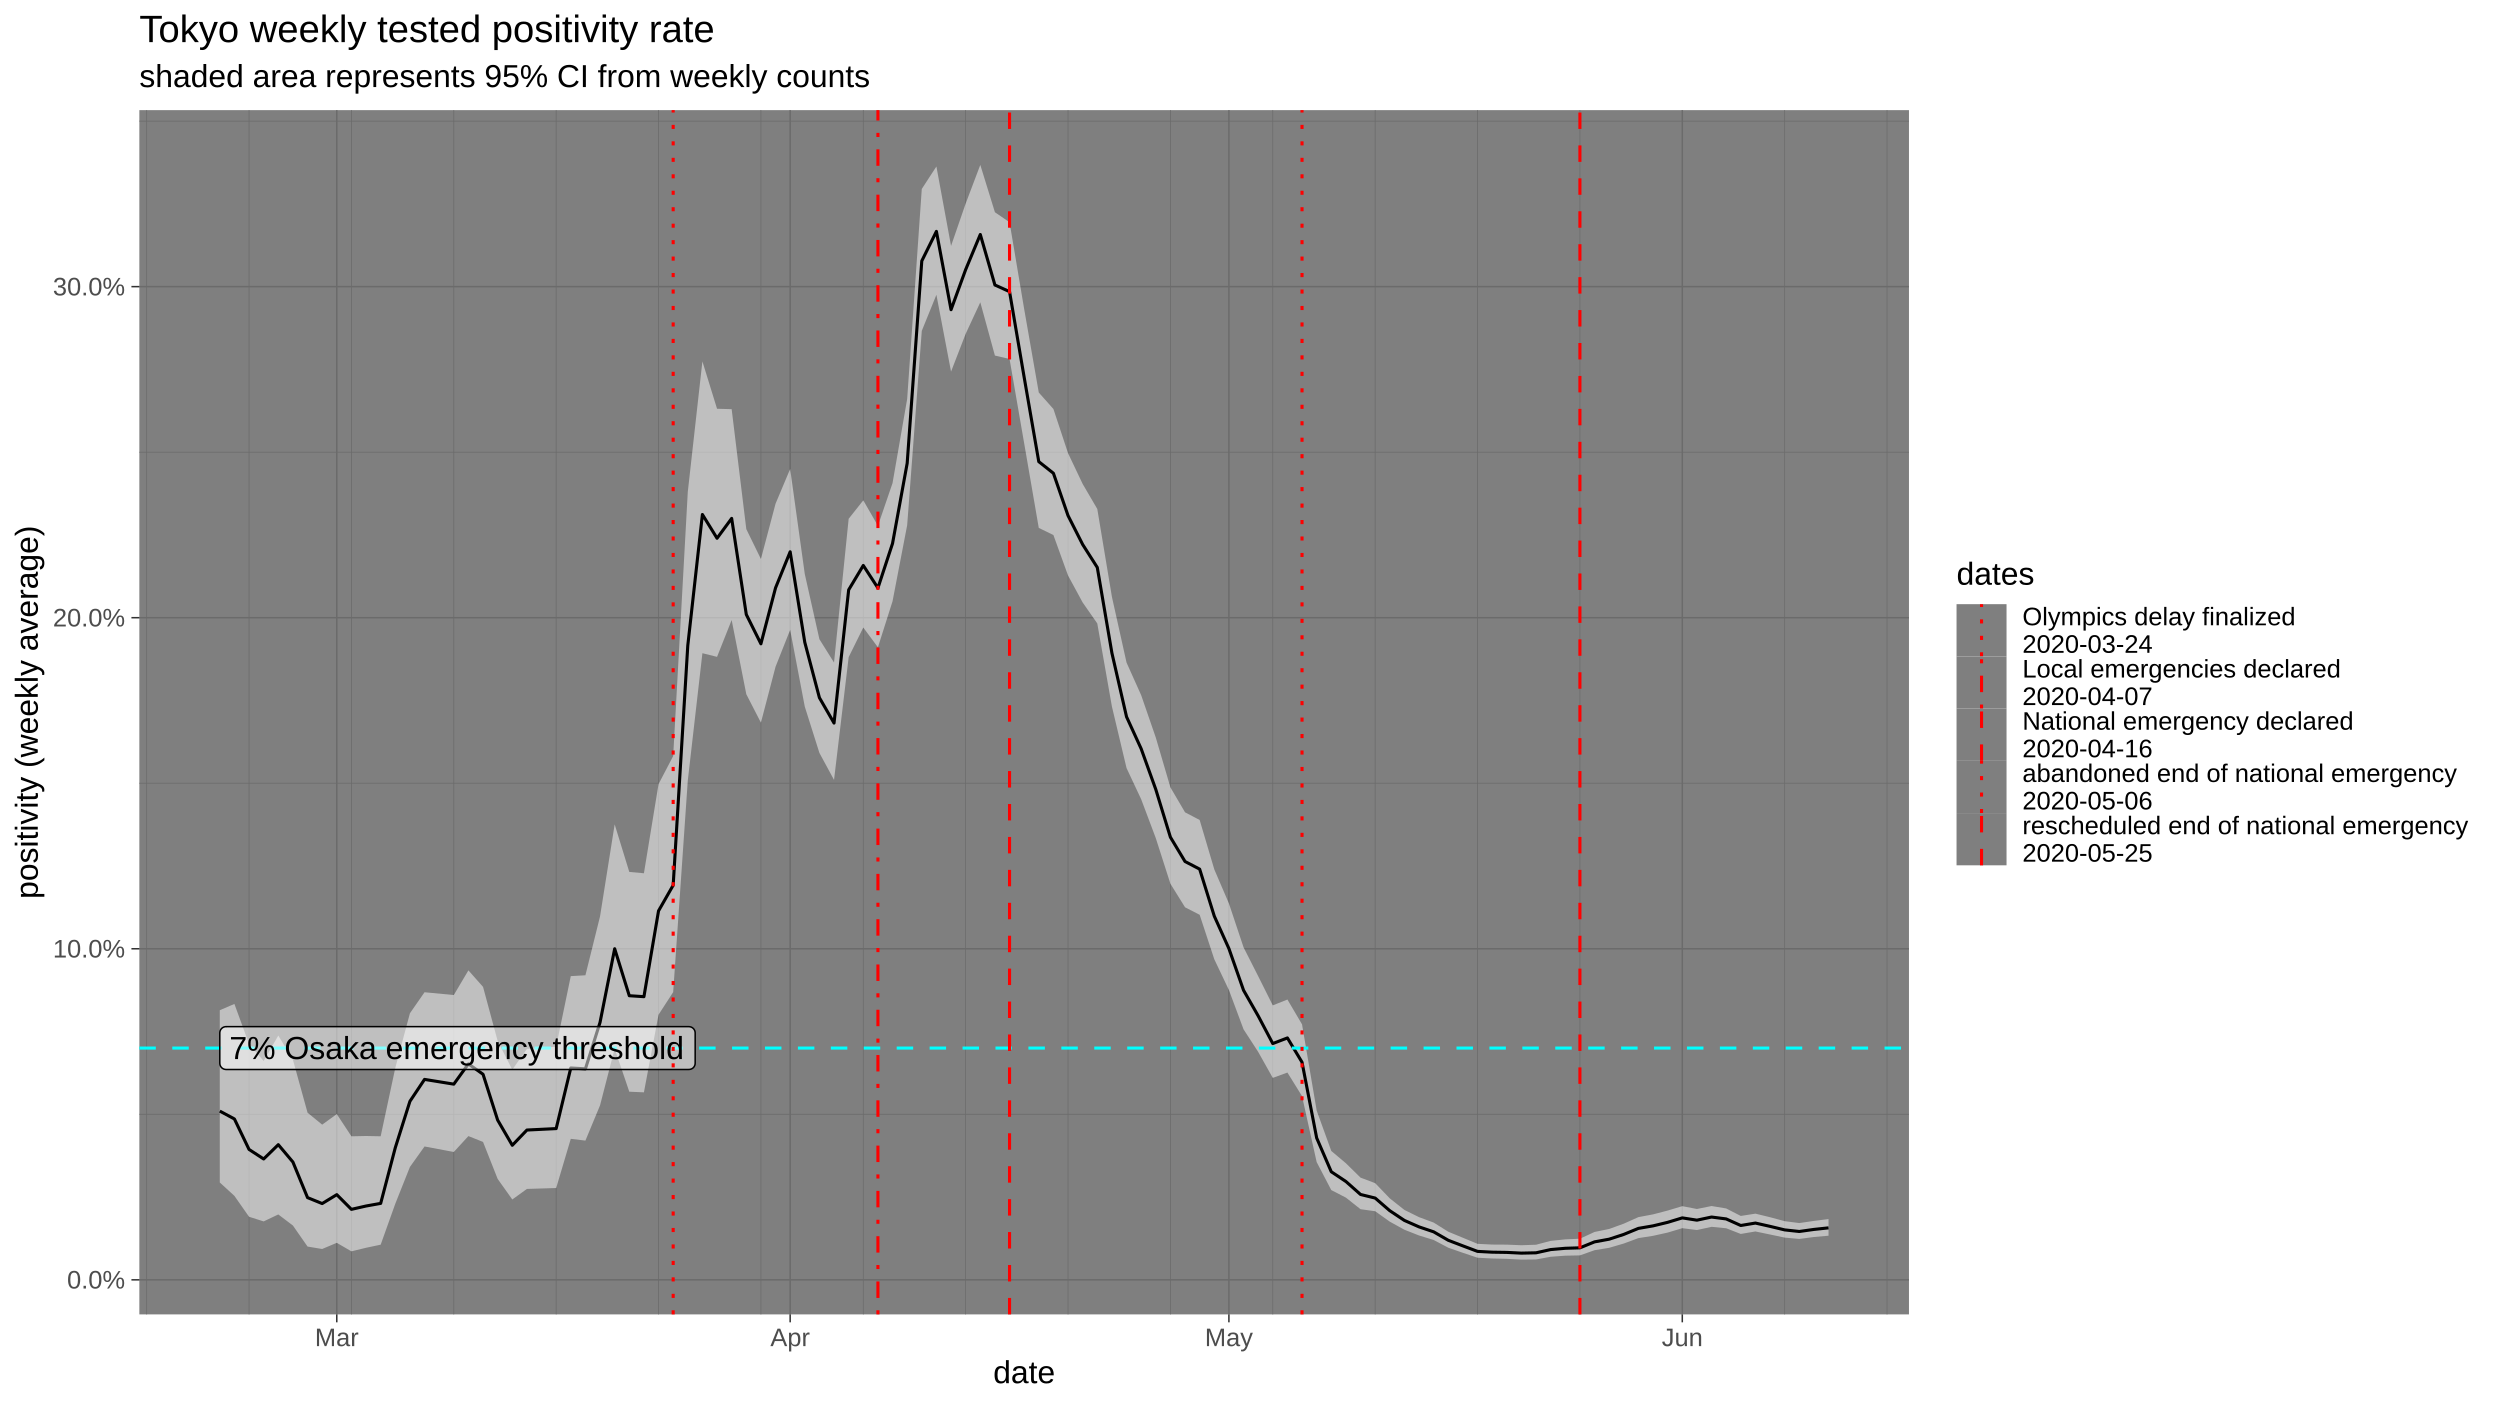
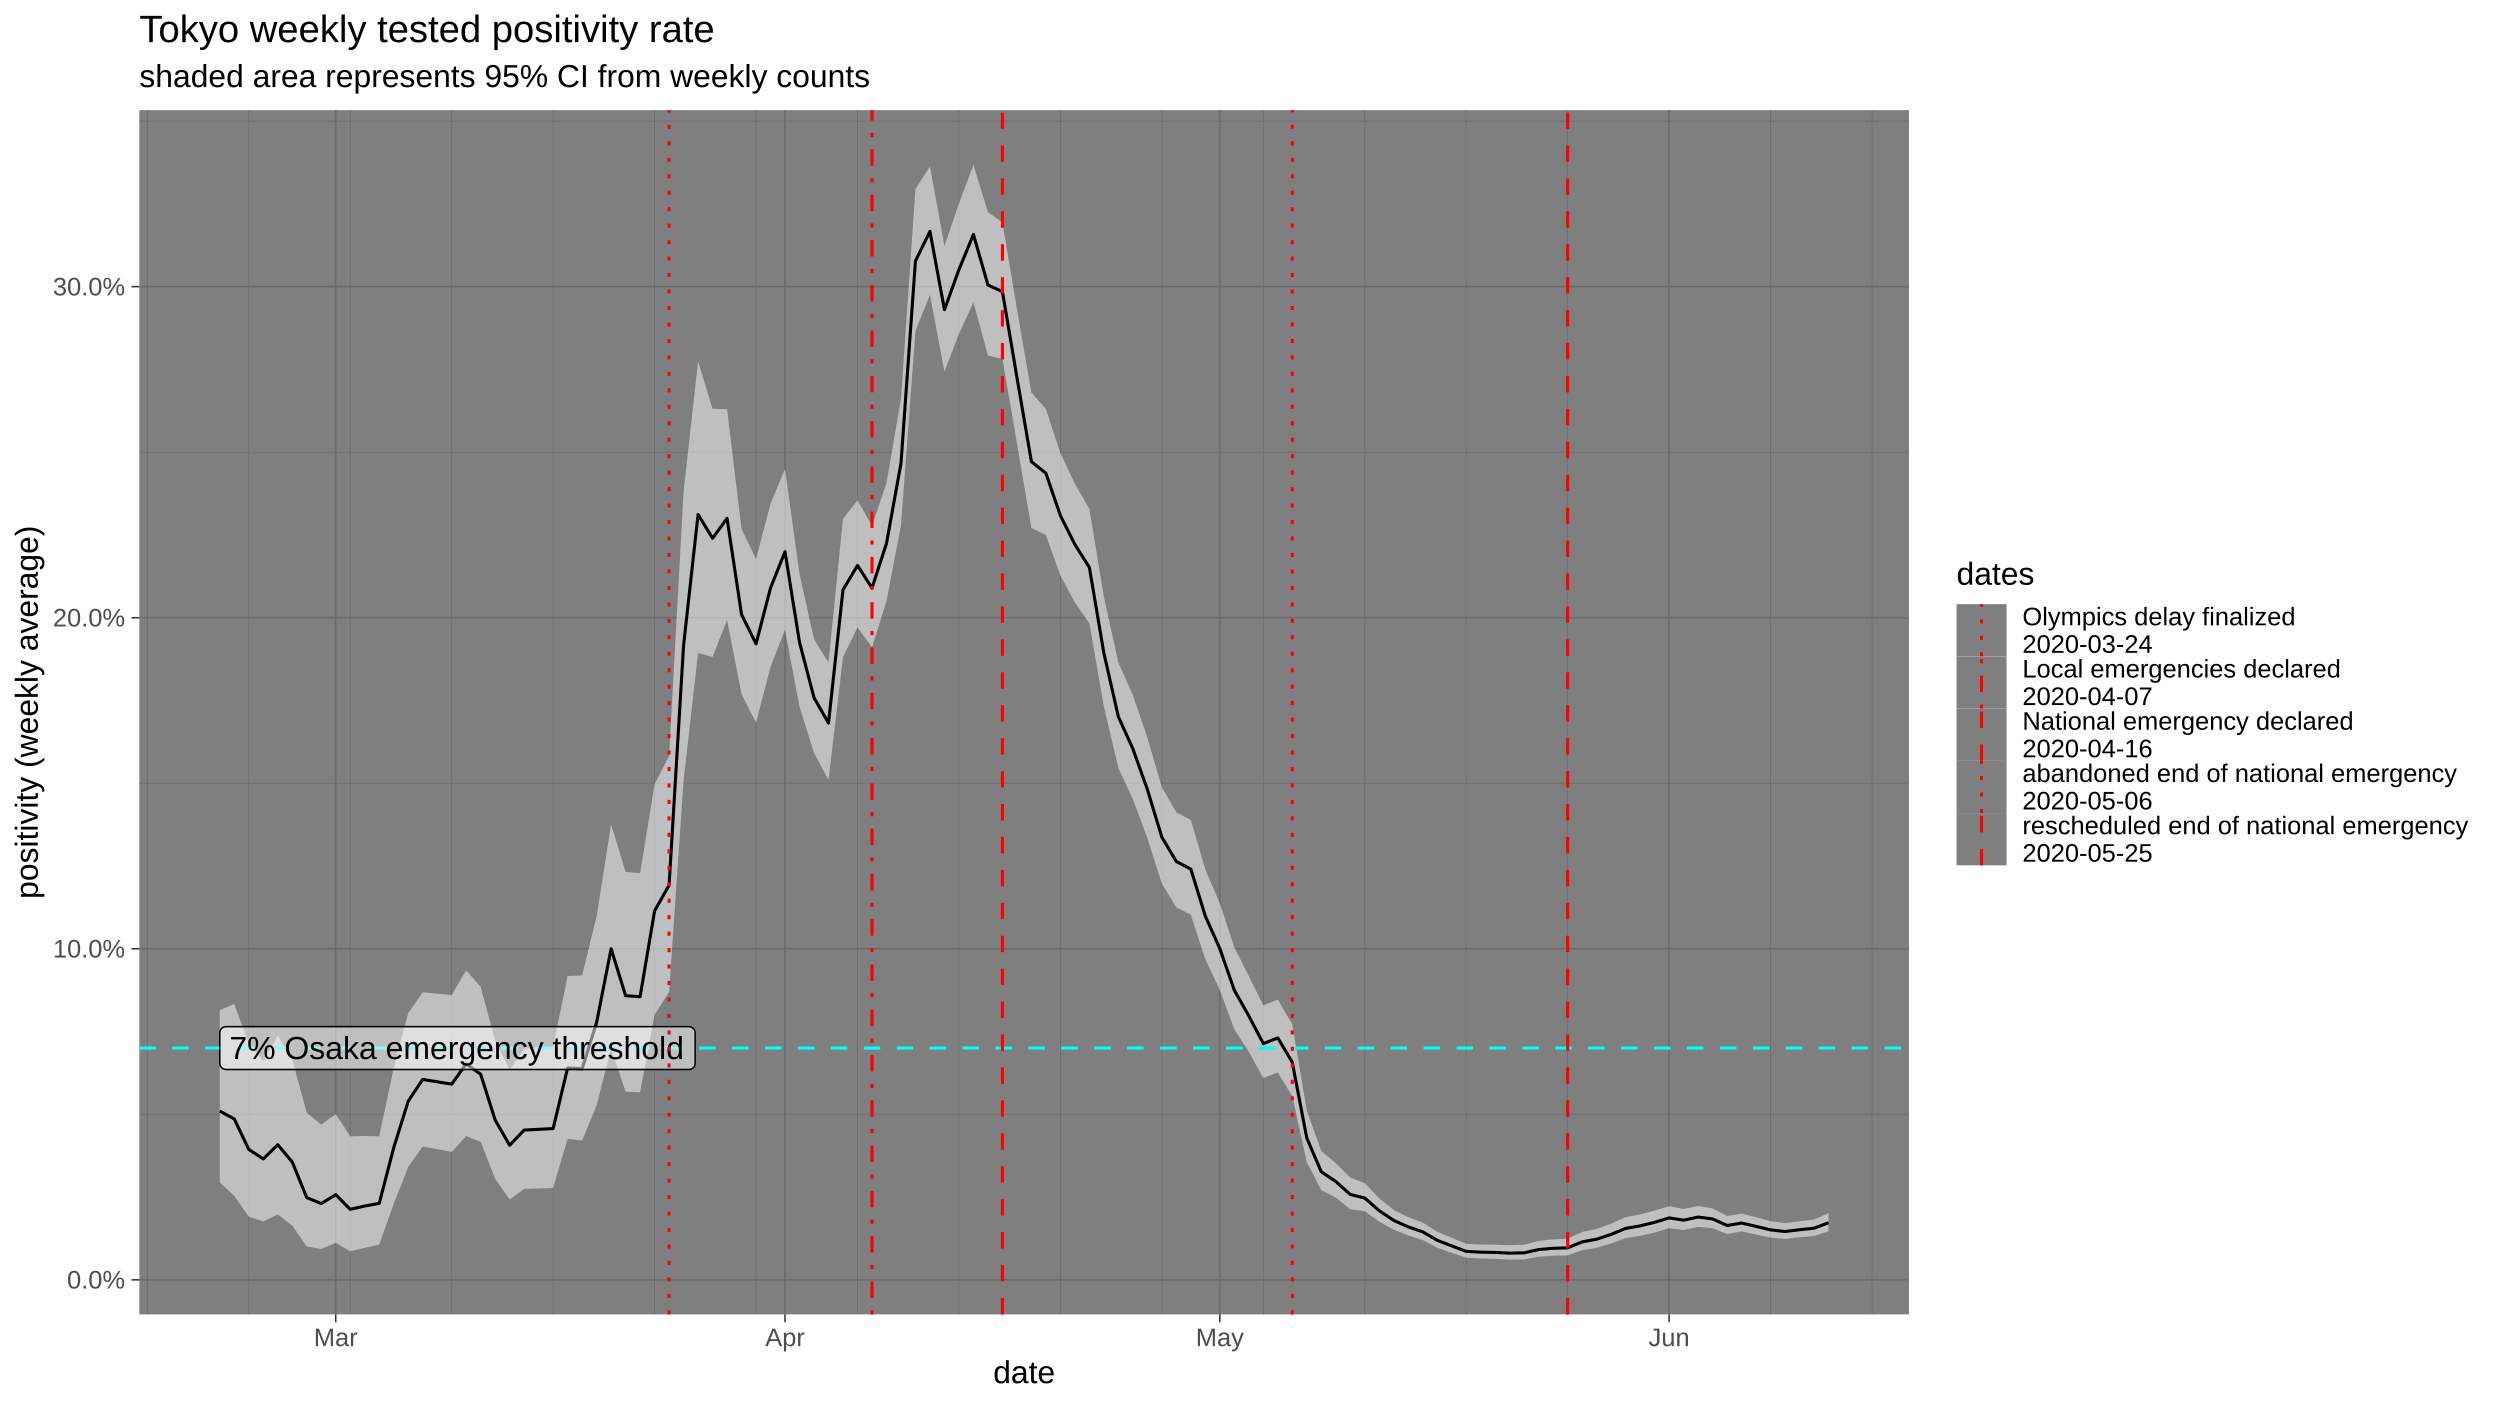
<svg xmlns="http://www.w3.org/2000/svg" viewBox="0 0 864.00 486.00">
  <defs>
    <style type="text/css">
    line, polyline, polygon, path, rect, circle {
      fill: none;
      stroke: #000000;
      stroke-linecap: round;
      stroke-linejoin: round;
      stroke-miterlimit: 10.00;
    }
  </style>
  </defs>
  <rect width="100%" height="100%" style="stroke: none; fill: #FFFFFF;" />
  <rect x="0.00" y="-0" width="864.00" height="486.00" style="stroke-width: 1.07; stroke: #FFFFFF; fill: #FFFFFF;" />
  <defs>
    <clipPath id="cpNDguMTZ8NjU5Ljc0fDQ1NC4yNXwzOC4wNw==">
      <rect x="48.16" y="38.07" width="611.58" height="416.18" />
    </clipPath>
  </defs>
  <rect x="48.16" y="38.07" width="611.58" height="416.18" style="stroke-width: 1.07; stroke: none; fill: #7F7F7F;" clip-path="url(#cpNDguMTZ8NjU5Ljc0fDQ1NC4yNXwzOC4wNw==)" />
  <polyline points="48.16,385.09 659.74,385.09 " style="stroke-width: 0.27; stroke: #6B6B6B; stroke-linecap: butt;" clip-path="url(#cpNDguMTZ8NjU5Ljc0fDQ1NC4yNXwzOC4wNw==)" />
  <polyline points="48.16,270.68 659.74,270.68 " style="stroke-width: 0.27; stroke: #6B6B6B; stroke-linecap: butt;" clip-path="url(#cpNDguMTZ8NjU5Ljc0fDQ1NC4yNXwzOC4wNw==)" />
  <polyline points="48.16,156.28 659.74,156.28 " style="stroke-width: 0.27; stroke: #6B6B6B; stroke-linecap: butt;" clip-path="url(#cpNDguMTZ8NjU5Ljc0fDQ1NC4yNXwzOC4wNw==)" />
  <polyline points="48.16,41.87 659.74,41.87 " style="stroke-width: 0.27; stroke: #6B6B6B; stroke-linecap: butt;" clip-path="url(#cpNDguMTZ8NjU5Ljc0fDQ1NC4yNXwzOC4wNw==)" />
-   <polyline points="50.69,454.25 50.69,38.07 " style="stroke-width: 0.27; stroke: #6B6B6B; stroke-linecap: butt;" clip-path="url(#cpNDguMTZ8NjU5Ljc0fDQ1NC4yNXwzOC4wNw==)" />
-   <polyline points="86.07,454.25 86.07,38.07 " style="stroke-width: 0.27; stroke: #6B6B6B; stroke-linecap: butt;" clip-path="url(#cpNDguMTZ8NjU5Ljc0fDQ1NC4yNXwzOC4wNw==)" />
-   <polyline points="121.45,454.25 121.45,38.07 " style="stroke-width: 0.27; stroke: #6B6B6B; stroke-linecap: butt;" clip-path="url(#cpNDguMTZ8NjU5Ljc0fDQ1NC4yNXwzOC4wNw==)" />
-   <polyline points="156.83,454.25 156.83,38.07 " style="stroke-width: 0.27; stroke: #6B6B6B; stroke-linecap: butt;" clip-path="url(#cpNDguMTZ8NjU5Ljc0fDQ1NC4yNXwzOC4wNw==)" />
-   <polyline points="192.21,454.25 192.21,38.07 " style="stroke-width: 0.27; stroke: #6B6B6B; stroke-linecap: butt;" clip-path="url(#cpNDguMTZ8NjU5Ljc0fDQ1NC4yNXwzOC4wNw==)" />
-   <polyline points="227.59,454.25 227.59,38.07 " style="stroke-width: 0.27; stroke: #6B6B6B; stroke-linecap: butt;" clip-path="url(#cpNDguMTZ8NjU5Ljc0fDQ1NC4yNXwzOC4wNw==)" />
-   <polyline points="262.97,454.25 262.97,38.07 " style="stroke-width: 0.27; stroke: #6B6B6B; stroke-linecap: butt;" clip-path="url(#cpNDguMTZ8NjU5Ljc0fDQ1NC4yNXwzOC4wNw==)" />
-   <polyline points="298.35,454.25 298.35,38.07 " style="stroke-width: 0.27; stroke: #6B6B6B; stroke-linecap: butt;" clip-path="url(#cpNDguMTZ8NjU5Ljc0fDQ1NC4yNXwzOC4wNw==)" />
-   <polyline points="333.73,454.25 333.73,38.07 " style="stroke-width: 0.27; stroke: #6B6B6B; stroke-linecap: butt;" clip-path="url(#cpNDguMTZ8NjU5Ljc0fDQ1NC4yNXwzOC4wNw==)" />
-   <polyline points="369.11,454.25 369.11,38.07 " style="stroke-width: 0.27; stroke: #6B6B6B; stroke-linecap: butt;" clip-path="url(#cpNDguMTZ8NjU5Ljc0fDQ1NC4yNXwzOC4wNw==)" />
-   <polyline points="404.49,454.25 404.49,38.07 " style="stroke-width: 0.27; stroke: #6B6B6B; stroke-linecap: butt;" clip-path="url(#cpNDguMTZ8NjU5Ljc0fDQ1NC4yNXwzOC4wNw==)" />
-   <polyline points="439.87,454.25 439.87,38.07 " style="stroke-width: 0.27; stroke: #6B6B6B; stroke-linecap: butt;" clip-path="url(#cpNDguMTZ8NjU5Ljc0fDQ1NC4yNXwzOC4wNw==)" />
-   <polyline points="475.26,454.25 475.26,38.07 " style="stroke-width: 0.27; stroke: #6B6B6B; stroke-linecap: butt;" clip-path="url(#cpNDguMTZ8NjU5Ljc0fDQ1NC4yNXwzOC4wNw==)" />
-   <polyline points="510.64,454.25 510.64,38.07 " style="stroke-width: 0.27; stroke: #6B6B6B; stroke-linecap: butt;" clip-path="url(#cpNDguMTZ8NjU5Ljc0fDQ1NC4yNXwzOC4wNw==)" />
-   <polyline points="546.02,454.25 546.02,38.07 " style="stroke-width: 0.27; stroke: #6B6B6B; stroke-linecap: butt;" clip-path="url(#cpNDguMTZ8NjU5Ljc0fDQ1NC4yNXwzOC4wNw==)" />
-   <polyline points="616.78,454.25 616.78,38.07 " style="stroke-width: 0.27; stroke: #6B6B6B; stroke-linecap: butt;" clip-path="url(#cpNDguMTZ8NjU5Ljc0fDQ1NC4yNXwzOC4wNw==)" />
-   <polyline points="652.16,454.25 652.16,38.07 " style="stroke-width: 0.27; stroke: #6B6B6B; stroke-linecap: butt;" clip-path="url(#cpNDguMTZ8NjU5Ljc0fDQ1NC4yNXwzOC4wNw==)" />
+   <polyline points="50.92,454.25 50.92,38.07 " style="stroke-width: 0.27; stroke: #6B6B6B; stroke-linecap: butt;" clip-path="url(#cpNDguMTZ8NjU5Ljc0fDQ1NC4yNXwzOC4wNw==)" />
+   <polyline points="85.98,454.25 85.98,38.07 " style="stroke-width: 0.27; stroke: #6B6B6B; stroke-linecap: butt;" clip-path="url(#cpNDguMTZ8NjU5Ljc0fDQ1NC4yNXwzOC4wNw==)" />
+   <polyline points="121.04,454.25 121.04,38.07 " style="stroke-width: 0.27; stroke: #6B6B6B; stroke-linecap: butt;" clip-path="url(#cpNDguMTZ8NjU5Ljc0fDQ1NC4yNXwzOC4wNw==)" />
+   <polyline points="156.10,454.25 156.10,38.07 " style="stroke-width: 0.27; stroke: #6B6B6B; stroke-linecap: butt;" clip-path="url(#cpNDguMTZ8NjU5Ljc0fDQ1NC4yNXwzOC4wNw==)" />
+   <polyline points="191.16,454.25 191.16,38.07 " style="stroke-width: 0.27; stroke: #6B6B6B; stroke-linecap: butt;" clip-path="url(#cpNDguMTZ8NjU5Ljc0fDQ1NC4yNXwzOC4wNw==)" />
+   <polyline points="226.23,454.25 226.23,38.07 " style="stroke-width: 0.27; stroke: #6B6B6B; stroke-linecap: butt;" clip-path="url(#cpNDguMTZ8NjU5Ljc0fDQ1NC4yNXwzOC4wNw==)" />
+   <polyline points="261.29,454.25 261.29,38.07 " style="stroke-width: 0.27; stroke: #6B6B6B; stroke-linecap: butt;" clip-path="url(#cpNDguMTZ8NjU5Ljc0fDQ1NC4yNXwzOC4wNw==)" />
+   <polyline points="296.35,454.25 296.35,38.07 " style="stroke-width: 0.27; stroke: #6B6B6B; stroke-linecap: butt;" clip-path="url(#cpNDguMTZ8NjU5Ljc0fDQ1NC4yNXwzOC4wNw==)" />
+   <polyline points="331.41,454.25 331.41,38.07 " style="stroke-width: 0.27; stroke: #6B6B6B; stroke-linecap: butt;" clip-path="url(#cpNDguMTZ8NjU5Ljc0fDQ1NC4yNXwzOC4wNw==)" />
+   <polyline points="366.47,454.25 366.47,38.07 " style="stroke-width: 0.27; stroke: #6B6B6B; stroke-linecap: butt;" clip-path="url(#cpNDguMTZ8NjU5Ljc0fDQ1NC4yNXwzOC4wNw==)" />
+   <polyline points="401.53,454.25 401.53,38.07 " style="stroke-width: 0.27; stroke: #6B6B6B; stroke-linecap: butt;" clip-path="url(#cpNDguMTZ8NjU5Ljc0fDQ1NC4yNXwzOC4wNw==)" />
+   <polyline points="436.60,454.25 436.60,38.07 " style="stroke-width: 0.27; stroke: #6B6B6B; stroke-linecap: butt;" clip-path="url(#cpNDguMTZ8NjU5Ljc0fDQ1NC4yNXwzOC4wNw==)" />
+   <polyline points="471.66,454.25 471.66,38.07 " style="stroke-width: 0.27; stroke: #6B6B6B; stroke-linecap: butt;" clip-path="url(#cpNDguMTZ8NjU5Ljc0fDQ1NC4yNXwzOC4wNw==)" />
+   <polyline points="506.72,454.25 506.72,38.07 " style="stroke-width: 0.27; stroke: #6B6B6B; stroke-linecap: butt;" clip-path="url(#cpNDguMTZ8NjU5Ljc0fDQ1NC4yNXwzOC4wNw==)" />
+   <polyline points="541.78,454.25 541.78,38.07 " style="stroke-width: 0.27; stroke: #6B6B6B; stroke-linecap: butt;" clip-path="url(#cpNDguMTZ8NjU5Ljc0fDQ1NC4yNXwzOC4wNw==)" />
+   <polyline points="611.91,454.25 611.91,38.07 " style="stroke-width: 0.27; stroke: #6B6B6B; stroke-linecap: butt;" clip-path="url(#cpNDguMTZ8NjU5Ljc0fDQ1NC4yNXwzOC4wNw==)" />
+   <polyline points="646.97,454.25 646.97,38.07 " style="stroke-width: 0.27; stroke: #6B6B6B; stroke-linecap: butt;" clip-path="url(#cpNDguMTZ8NjU5Ljc0fDQ1NC4yNXwzOC4wNw==)" />
  <polyline points="48.16,442.30 659.74,442.30 " style="stroke-width: 0.53; stroke: #6B6B6B; stroke-linecap: butt;" clip-path="url(#cpNDguMTZ8NjU5Ljc0fDQ1NC4yNXwzOC4wNw==)" />
  <polyline points="48.16,327.89 659.74,327.89 " style="stroke-width: 0.53; stroke: #6B6B6B; stroke-linecap: butt;" clip-path="url(#cpNDguMTZ8NjU5Ljc0fDQ1NC4yNXwzOC4wNw==)" />
  <polyline points="48.16,213.48 659.74,213.48 " style="stroke-width: 0.53; stroke: #6B6B6B; stroke-linecap: butt;" clip-path="url(#cpNDguMTZ8NjU5Ljc0fDQ1NC4yNXwzOC4wNw==)" />
  <polyline points="48.16,99.07 659.74,99.07 " style="stroke-width: 0.53; stroke: #6B6B6B; stroke-linecap: butt;" clip-path="url(#cpNDguMTZ8NjU5Ljc0fDQ1NC4yNXwzOC4wNw==)" />
-   <polyline points="116.39,454.25 116.39,38.07 " style="stroke-width: 0.53; stroke: #6B6B6B; stroke-linecap: butt;" clip-path="url(#cpNDguMTZ8NjU5Ljc0fDQ1NC4yNXwzOC4wNw==)" />
-   <polyline points="273.08,454.25 273.08,38.07 " style="stroke-width: 0.53; stroke: #6B6B6B; stroke-linecap: butt;" clip-path="url(#cpNDguMTZ8NjU5Ljc0fDQ1NC4yNXwzOC4wNw==)" />
-   <polyline points="424.71,454.25 424.71,38.07 " style="stroke-width: 0.53; stroke: #6B6B6B; stroke-linecap: butt;" clip-path="url(#cpNDguMTZ8NjU5Ljc0fDQ1NC4yNXwzOC4wNw==)" />
-   <polyline points="581.40,454.25 581.40,38.07 " style="stroke-width: 0.53; stroke: #6B6B6B; stroke-linecap: butt;" clip-path="url(#cpNDguMTZ8NjU5Ljc0fDQ1NC4yNXwzOC4wNw==)" />
-   <polygon points="75.96,349.13 81.01,346.96 86.07,360.83 91.12,366.68 96.18,357.89 101.23,366.27 106.29,384.55 111.34,388.68 116.39,385.03 121.45,392.71 126.50,392.60 131.56,392.70 136.61,369.09 141.67,350.19 146.72,342.92 156.83,343.89 161.88,335.36 166.94,341.07 171.99,359.77 177.05,369.70 182.10,362.50 192.21,361.74 197.26,337.35 202.32,337.06 207.37,316.73 212.43,284.91 217.48,301.34 222.54,301.80 227.59,270.99 232.65,261.30 237.70,170.02 242.75,124.91 247.81,141.27 252.86,141.41 257.92,182.86 262.97,193.20 268.03,174.08 273.08,162.08 278.13,198.38 283.19,220.92 288.24,228.98 293.30,179.29 298.35,172.92 303.41,181.71 308.46,166.97 313.52,137.88 318.57,65.30 323.62,57.54 328.68,85.00 333.73,70.37 338.79,56.99 343.84,73.35 348.90,76.82 353.95,106.79 359.00,135.66 364.06,141.35 369.11,156.61 374.17,167.26 379.22,175.90 384.28,206.29 389.33,228.99 394.39,240.27 399.44,254.90 404.49,272.11 409.55,280.74 414.60,283.39 419.66,300.47 424.71,312.23 429.77,327.40 434.82,337.36 439.87,347.46 444.93,345.44 449.98,354.01 455.04,383.81 460.09,397.77 465.15,402.03 470.20,406.99 475.26,408.90 480.31,414.16 485.36,418.15 490.42,420.65 495.47,422.52 500.53,425.69 505.58,427.77 510.64,429.87 515.69,430.12 520.74,430.15 525.80,430.35 530.85,430.18 535.91,428.85 540.96,428.33 546.02,428.10 551.07,425.77 556.13,424.73 561.18,422.90 566.23,420.64 571.29,419.69 576.34,418.37 581.40,416.85 586.45,417.83 591.51,416.80 596.56,417.64 601.61,420.23 606.67,419.44 611.72,420.67 616.78,422.04 621.83,422.69 626.89,421.95 631.94,421.31 631.94,427.06 626.89,427.51 621.83,428.18 616.78,427.71 611.72,426.64 606.67,425.59 601.61,426.45 596.56,424.48 591.51,423.99 586.45,425.10 581.40,424.46 576.34,425.98 571.29,427.10 566.23,427.89 561.18,429.76 556.13,431.24 551.07,432.07 546.02,433.86 540.96,433.96 535.91,434.34 530.85,435.27 525.80,435.33 520.74,435.05 515.69,434.93 510.64,434.67 505.58,432.97 500.53,431.21 495.47,428.53 490.42,426.98 485.36,424.99 480.31,422.20 475.26,418.60 470.20,417.90 465.15,413.90 460.09,411.29 455.04,401.62 449.98,378.81 444.93,370.67 439.87,372.52 434.82,363.52 429.77,355.73 424.71,342.15 419.66,331.52 414.60,316.15 409.55,313.56 404.49,305.41 399.44,289.65 394.39,276.22 389.33,265.43 384.28,244.18 379.22,215.46 374.17,208.22 369.11,198.89 364.06,184.91 359.00,182.44 353.95,153.18 348.90,124.06 343.84,122.88 338.79,104.47 333.73,115.38 328.68,128.43 323.62,101.87 318.57,114.34 313.52,181.49 308.46,207.80 303.41,223.70 298.35,216.87 293.30,227.10 288.24,269.53 283.19,260.21 278.13,244.20 273.08,217.68 268.03,230.42 262.97,249.74 257.92,239.91 252.86,214.28 247.81,227.01 242.75,225.74 237.70,269.76 232.65,342.87 227.59,350.68 222.54,377.51 217.48,377.29 212.43,362.39 207.37,382.02 202.32,394.19 197.26,393.58 192.21,410.58 182.10,410.89 177.05,414.54 171.99,407.43 166.94,394.65 161.88,392.63 156.83,398.12 146.72,396.22 141.67,403.29 136.61,416.01 131.56,430.16 126.50,431.23 121.45,432.46 116.39,429.52 111.34,431.65 106.29,430.81 101.23,423.54 96.18,419.71 91.12,422.12 86.07,420.51 81.01,413.29 75.96,408.66 " style="stroke-width: 1.07; stroke: none; fill: #FFFFFF; fill-opacity: 0.50;" clip-path="url(#cpNDguMTZ8NjU5Ljc0fDQ1NC4yNXwzOC4wNw==)" />
-   <polyline points="75.96,384.00 81.01,386.71 86.07,397.25 91.12,400.54 96.18,395.60 101.23,401.60 106.29,413.90 111.34,415.95 116.39,412.87 121.45,417.95 126.50,416.80 131.56,415.89 136.61,396.65 141.67,380.61 146.72,373.04 156.83,374.68 161.88,367.68 166.94,371.27 171.99,387.10 177.05,395.81 182.10,390.54 192.21,390.04 197.26,369.10 202.32,369.39 207.37,353.35 212.43,327.89 217.48,344.12 222.54,344.45 227.59,314.80 232.65,305.94 237.70,223.07 242.75,177.81 247.81,186.02 252.86,179.16 257.92,212.37 262.97,222.50 268.03,203.16 273.08,190.70 278.13,221.97 283.19,241.13 288.24,249.89 293.30,203.85 298.35,195.42 303.41,203.21 308.46,187.82 313.52,160.11 318.57,90.18 323.62,79.97 328.68,107.03 333.73,93.18 338.79,81.04 343.84,98.49 348.90,100.79 353.95,130.39 359.00,159.54 364.06,163.56 369.11,178.19 374.17,188.18 379.22,196.11 384.28,225.71 389.33,247.72 394.39,258.78 399.44,272.82 404.49,289.33 409.55,297.74 414.60,300.37 419.66,316.62 424.71,327.83 429.77,342.24 434.82,351.08 439.87,360.65 444.93,358.71 449.98,367.11 455.04,393.28 460.09,404.96 465.15,408.33 470.20,412.81 475.26,414.05 480.31,418.42 485.36,421.78 490.42,424.01 495.47,425.72 500.53,428.65 505.58,430.58 510.64,432.48 515.69,432.75 520.74,432.83 525.80,433.08 530.85,432.97 535.91,431.85 540.96,431.41 546.02,431.25 551.07,429.19 556.13,428.26 561.18,426.61 566.23,424.53 571.29,423.66 576.34,422.44 581.40,420.90 586.45,421.69 591.51,420.61 596.56,421.26 601.61,423.53 606.67,422.69 611.72,423.83 616.78,425.05 621.83,425.60 626.89,424.89 631.94,424.35 " style="stroke-width: 1.07; stroke-linecap: butt;" clip-path="url(#cpNDguMTZ8NjU5Ljc0fDQ1NC4yNXwzOC4wNw==)" />
+   <polyline points="116.03,454.25 116.03,38.07 " style="stroke-width: 0.53; stroke: #6B6B6B; stroke-linecap: butt;" clip-path="url(#cpNDguMTZ8NjU5Ljc0fDQ1NC4yNXwzOC4wNw==)" />
+   <polyline points="271.30,454.25 271.30,38.07 " style="stroke-width: 0.53; stroke: #6B6B6B; stroke-linecap: butt;" clip-path="url(#cpNDguMTZ8NjU5Ljc0fDQ1NC4yNXwzOC4wNw==)" />
+   <polyline points="421.57,454.25 421.57,38.07 " style="stroke-width: 0.53; stroke: #6B6B6B; stroke-linecap: butt;" clip-path="url(#cpNDguMTZ8NjU5Ljc0fDQ1NC4yNXwzOC4wNw==)" />
+   <polyline points="576.84,454.25 576.84,38.07 " style="stroke-width: 0.53; stroke: #6B6B6B; stroke-linecap: butt;" clip-path="url(#cpNDguMTZ8NjU5Ljc0fDQ1NC4yNXwzOC4wNw==)" />
+   <polygon points="75.96,349.13 80.97,346.96 85.98,360.83 90.99,366.68 96.00,357.89 101.00,366.27 106.01,384.55 111.02,388.68 116.03,385.03 121.04,392.71 126.05,392.60 131.06,392.70 136.07,369.09 141.07,350.19 146.08,342.92 156.10,343.89 161.11,335.36 166.12,341.07 171.13,359.77 176.14,369.70 181.15,362.50 191.16,361.74 196.17,337.35 201.18,337.06 206.19,316.73 211.20,284.91 216.21,301.34 221.22,301.80 226.23,270.99 231.23,261.30 236.24,170.02 241.25,124.91 246.26,141.27 251.27,141.41 256.28,182.86 261.29,193.20 266.30,174.08 271.30,162.08 276.31,198.38 281.32,220.92 286.33,228.98 291.34,179.29 296.35,172.92 301.36,181.71 306.37,166.97 311.38,137.88 316.38,65.30 321.39,57.54 326.40,85.00 331.41,70.37 336.42,56.99 341.43,73.35 346.44,76.82 351.45,106.79 356.45,135.66 361.46,141.35 366.47,156.61 371.48,167.26 376.49,175.90 381.50,206.29 386.51,228.99 391.52,240.27 396.53,254.90 401.53,272.11 406.54,280.74 411.55,283.39 416.56,300.47 421.57,312.23 426.58,327.40 431.59,337.36 436.60,347.46 441.61,345.44 446.61,354.01 451.62,383.81 456.63,397.77 461.64,402.03 466.65,406.99 471.66,408.90 476.67,414.16 481.68,418.15 486.68,420.65 491.69,422.52 496.70,425.69 501.71,427.77 506.72,429.87 511.73,430.12 516.74,430.15 521.75,430.35 526.76,430.18 531.76,428.85 536.77,428.33 541.78,428.10 546.79,425.77 551.80,424.73 556.81,422.90 561.82,420.64 566.83,419.69 571.84,418.37 576.84,416.85 581.85,417.82 586.86,416.80 591.87,417.64 596.88,420.23 601.89,419.44 606.90,420.67 611.91,422.04 616.91,422.70 621.92,422.06 626.93,421.49 631.94,419.26 631.94,425.54 626.93,427.14 621.92,427.59 616.91,428.19 611.91,427.72 606.90,426.64 601.89,425.59 596.88,426.45 591.87,424.48 586.86,423.99 581.85,425.09 576.84,424.46 571.84,425.98 566.83,427.10 561.82,427.89 556.81,429.76 551.80,431.24 546.79,432.07 541.78,433.86 536.77,433.96 531.76,434.34 526.76,435.27 521.75,435.33 516.74,435.05 511.73,434.93 506.72,434.67 501.71,432.97 496.70,431.21 491.69,428.53 486.68,426.98 481.68,424.99 476.67,422.20 471.66,418.60 466.65,417.90 461.64,413.90 456.63,411.29 451.62,401.62 446.61,378.81 441.61,370.67 436.60,372.52 431.59,363.52 426.58,355.73 421.57,342.15 416.56,331.52 411.55,316.15 406.54,313.56 401.53,305.41 396.53,289.65 391.52,276.22 386.51,265.43 381.50,244.18 376.49,215.46 371.48,208.22 366.47,198.89 361.46,184.91 356.45,182.44 351.45,153.18 346.44,124.06 341.43,122.88 336.42,104.47 331.41,115.38 326.40,128.43 321.39,101.87 316.38,114.34 311.38,181.49 306.37,207.80 301.36,223.70 296.35,216.87 291.34,227.10 286.33,269.53 281.32,260.21 276.31,244.20 271.30,217.68 266.30,230.42 261.29,249.74 256.28,239.91 251.27,214.28 246.26,227.01 241.25,225.74 236.24,269.76 231.23,342.87 226.23,350.68 221.22,377.51 216.21,377.29 211.20,362.39 206.19,382.02 201.18,394.19 196.17,393.58 191.16,410.58 181.15,410.89 176.14,414.54 171.13,407.43 166.12,394.65 161.11,392.63 156.10,398.12 146.08,396.22 141.07,403.29 136.07,416.01 131.06,430.16 126.05,431.23 121.04,432.46 116.03,429.52 111.02,431.65 106.01,430.81 101.00,423.54 96.00,419.71 90.99,422.12 85.98,420.51 80.97,413.29 75.96,408.66 " style="stroke-width: 1.07; stroke: none; fill: #FFFFFF; fill-opacity: 0.50;" clip-path="url(#cpNDguMTZ8NjU5Ljc0fDQ1NC4yNXwzOC4wNw==)" />
+   <polyline points="75.96,384.00 80.97,386.71 85.98,397.25 90.99,400.54 96.00,395.60 101.00,401.60 106.01,413.90 111.02,415.95 116.03,412.87 121.04,417.95 126.05,416.80 131.06,415.89 136.07,396.65 141.07,380.61 146.08,373.04 156.10,374.68 161.11,367.68 166.12,371.27 171.13,387.10 176.14,395.81 181.15,390.54 191.16,390.04 196.17,369.10 201.18,369.39 206.19,353.35 211.20,327.89 216.21,344.12 221.22,344.45 226.23,314.80 231.23,305.94 236.24,223.07 241.25,177.81 246.26,186.02 251.27,179.16 256.28,212.37 261.29,222.50 266.30,203.16 271.30,190.70 276.31,221.97 281.32,241.13 286.33,249.89 291.34,203.85 296.35,195.42 301.36,203.21 306.37,187.82 311.38,160.11 316.38,90.18 321.39,79.97 326.40,107.03 331.41,93.18 336.42,81.04 341.43,98.49 346.44,100.79 351.45,130.39 356.45,159.54 361.46,163.56 366.47,178.19 371.48,188.18 376.49,196.11 381.50,225.71 386.51,247.72 391.52,258.78 396.53,272.82 401.53,289.33 406.54,297.74 411.55,300.37 416.56,316.62 421.57,327.83 426.58,342.24 431.59,351.08 436.60,360.65 441.61,358.71 446.61,367.11 451.62,393.28 456.63,404.96 461.64,408.33 466.65,412.81 471.66,414.05 476.67,418.42 481.68,421.78 486.68,424.01 491.69,425.72 496.70,428.65 501.71,430.58 506.72,432.48 511.73,432.75 516.74,432.83 521.75,433.08 526.76,432.97 531.76,431.85 536.77,431.41 541.78,431.25 546.79,429.19 551.80,428.26 556.81,426.61 561.82,424.53 566.83,423.66 571.84,422.44 576.84,420.90 581.85,421.69 586.86,420.61 591.87,421.26 596.88,423.53 601.89,422.69 606.90,423.83 611.91,425.05 616.91,425.61 621.92,424.99 626.93,424.47 631.94,422.58 " style="stroke-width: 1.07; stroke-linecap: butt;" clip-path="url(#cpNDguMTZ8NjU5Ljc0fDQ1NC4yNXwzOC4wNw==)" />
  <line x1="48.16" y1="362.21" x2="659.74" y2="362.21" style="stroke-width: 1.07; stroke: #00FFFF; stroke-dasharray: 5.69,5.69; stroke-linecap: butt;" clip-path="url(#cpNDguMTZ8NjU5Ljc0fDQ1NC4yNXwzOC4wNw==)" />
  <polygon points="78.12,369.61 238.09,369.61 238.00,369.61 238.35,369.59 238.69,369.52 239.01,369.40 239.32,369.23 239.58,369.01 239.82,368.75 240.00,368.45 240.14,368.13 240.22,367.79 240.25,367.45 240.25,367.45 240.25,356.97 240.25,356.97 240.22,356.63 240.14,356.29 240.00,355.97 239.82,355.68 239.58,355.42 239.32,355.20 239.01,355.02 238.69,354.90 238.35,354.83 238.09,354.81 78.12,354.81 78.38,354.83 78.03,354.81 77.69,354.86 77.35,354.95 77.04,355.10 76.75,355.30 76.50,355.54 76.29,355.82 76.13,356.13 76.02,356.46 75.97,356.80 75.96,356.97 75.96,367.45 75.97,367.27 75.97,367.62 76.02,367.96 76.13,368.29 76.29,368.60 76.50,368.88 76.75,369.12 77.04,369.32 77.35,369.47 77.69,369.56 78.03,369.61 " style="stroke-width: 0.53; fill: #FFFFFF; fill-opacity: 0.50;" clip-path="url(#cpNDguMTZ8NjU5Ljc0fDQ1NC4yNXwzOC4wNw==)" />
  <g clip-path="url(#cpNDguMTZ8NjU5Ljc0fDQ1NC4yNXwzOC4wNw==)">
    <text x="79.27" y="366.01" style="font-size: 11.04px; font-family: Liberation Sans;" textLength="157.09px" lengthAdjust="spacingAndGlyphs">7% Osaka emergency threshold</text>
  </g>
-   <line x1="232.65" y1="454.25" x2="232.65" y2="38.07" style="stroke-width: 1.07; stroke: #FF0000; stroke-dasharray: 1.42,4.27; stroke-linecap: butt;" clip-path="url(#cpNDguMTZ8NjU5Ljc0fDQ1NC4yNXwzOC4wNw==)" />
-   <line x1="303.41" y1="454.25" x2="303.41" y2="38.07" style="stroke-width: 1.07; stroke: #FF0000; stroke-dasharray: 1.42,4.27,5.69,4.27; stroke-linecap: butt;" clip-path="url(#cpNDguMTZ8NjU5Ljc0fDQ1NC4yNXwzOC4wNw==)" />
-   <line x1="348.90" y1="454.25" x2="348.90" y2="38.07" style="stroke-width: 1.07; stroke: #FF0000; stroke-dasharray: 5.69,5.69; stroke-linecap: butt;" clip-path="url(#cpNDguMTZ8NjU5Ljc0fDQ1NC4yNXwzOC4wNw==)" />
-   <line x1="449.98" y1="454.25" x2="449.98" y2="38.07" style="stroke-width: 1.07; stroke: #FF0000; stroke-dasharray: 1.42,4.27; stroke-linecap: butt;" clip-path="url(#cpNDguMTZ8NjU5Ljc0fDQ1NC4yNXwzOC4wNw==)" />
-   <line x1="546.02" y1="454.25" x2="546.02" y2="38.07" style="stroke-width: 1.07; stroke: #FF0000; stroke-dasharray: 5.69,5.69; stroke-linecap: butt;" clip-path="url(#cpNDguMTZ8NjU5Ljc0fDQ1NC4yNXwzOC4wNw==)" />
+   <line x1="231.23" y1="454.25" x2="231.23" y2="38.07" style="stroke-width: 1.07; stroke: #FF0000; stroke-dasharray: 1.42,4.27; stroke-linecap: butt;" clip-path="url(#cpNDguMTZ8NjU5Ljc0fDQ1NC4yNXwzOC4wNw==)" />
+   <line x1="301.36" y1="454.25" x2="301.36" y2="38.07" style="stroke-width: 1.07; stroke: #FF0000; stroke-dasharray: 1.42,4.27,5.69,4.27; stroke-linecap: butt;" clip-path="url(#cpNDguMTZ8NjU5Ljc0fDQ1NC4yNXwzOC4wNw==)" />
+   <line x1="346.44" y1="454.25" x2="346.44" y2="38.07" style="stroke-width: 1.07; stroke: #FF0000; stroke-dasharray: 5.69,5.69; stroke-linecap: butt;" clip-path="url(#cpNDguMTZ8NjU5Ljc0fDQ1NC4yNXwzOC4wNw==)" />
+   <line x1="446.61" y1="454.25" x2="446.61" y2="38.07" style="stroke-width: 1.07; stroke: #FF0000; stroke-dasharray: 1.42,4.27; stroke-linecap: butt;" clip-path="url(#cpNDguMTZ8NjU5Ljc0fDQ1NC4yNXwzOC4wNw==)" />
+   <line x1="541.78" y1="454.25" x2="541.78" y2="38.07" style="stroke-width: 1.07; stroke: #FF0000; stroke-dasharray: 5.69,5.69; stroke-linecap: butt;" clip-path="url(#cpNDguMTZ8NjU5Ljc0fDQ1NC4yNXwzOC4wNw==)" />
  <defs>
    <clipPath id="cpMC4wMHw4NjQuMDB8NDg2LjAwfDAuMDA=">
      <rect x="0.00" y="0.00" width="864.00" height="486.00" />
    </clipPath>
  </defs>
  <g clip-path="url(#cpMC4wMHw4NjQuMDB8NDg2LjAwfDAuMDA=)">
    <text x="23.17" y="445.32" style="font-size: 8.80px; fill: #4D4D4D; font-family: Liberation Sans;" textLength="20.06px" lengthAdjust="spacingAndGlyphs">0.0%</text>
  </g>
  <g clip-path="url(#cpMC4wMHw4NjQuMDB8NDg2LjAwfDAuMDA=)">
    <text x="18.28" y="330.92" style="font-size: 8.80px; fill: #4D4D4D; font-family: Liberation Sans;" textLength="24.95px" lengthAdjust="spacingAndGlyphs">10.0%</text>
  </g>
  <g clip-path="url(#cpMC4wMHw4NjQuMDB8NDg2LjAwfDAuMDA=)">
    <text x="18.28" y="216.51" style="font-size: 8.80px; fill: #4D4D4D; font-family: Liberation Sans;" textLength="24.95px" lengthAdjust="spacingAndGlyphs">20.0%</text>
  </g>
  <g clip-path="url(#cpMC4wMHw4NjQuMDB8NDg2LjAwfDAuMDA=)">
    <text x="18.28" y="102.10" style="font-size: 8.80px; fill: #4D4D4D; font-family: Liberation Sans;" textLength="24.95px" lengthAdjust="spacingAndGlyphs">30.0%</text>
  </g>
  <polyline points="45.42,442.30 48.16,442.30 " style="stroke-width: 0.53; stroke: #333333; stroke-linecap: butt;" clip-path="url(#cpMC4wMHw4NjQuMDB8NDg2LjAwfDAuMDA=)" />
  <polyline points="45.42,327.89 48.16,327.89 " style="stroke-width: 0.53; stroke: #333333; stroke-linecap: butt;" clip-path="url(#cpMC4wMHw4NjQuMDB8NDg2LjAwfDAuMDA=)" />
  <polyline points="45.42,213.48 48.16,213.48 " style="stroke-width: 0.53; stroke: #333333; stroke-linecap: butt;" clip-path="url(#cpMC4wMHw4NjQuMDB8NDg2LjAwfDAuMDA=)" />
  <polyline points="45.42,99.07 48.16,99.07 " style="stroke-width: 0.53; stroke: #333333; stroke-linecap: butt;" clip-path="url(#cpMC4wMHw4NjQuMDB8NDg2LjAwfDAuMDA=)" />
-   <polyline points="116.39,456.99 116.39,454.25 " style="stroke-width: 0.53; stroke: #333333; stroke-linecap: butt;" clip-path="url(#cpMC4wMHw4NjQuMDB8NDg2LjAwfDAuMDA=)" />
-   <polyline points="273.08,456.99 273.08,454.25 " style="stroke-width: 0.53; stroke: #333333; stroke-linecap: butt;" clip-path="url(#cpMC4wMHw4NjQuMDB8NDg2LjAwfDAuMDA=)" />
-   <polyline points="424.71,456.99 424.71,454.25 " style="stroke-width: 0.53; stroke: #333333; stroke-linecap: butt;" clip-path="url(#cpMC4wMHw4NjQuMDB8NDg2LjAwfDAuMDA=)" />
-   <polyline points="581.40,456.99 581.40,454.25 " style="stroke-width: 0.53; stroke: #333333; stroke-linecap: butt;" clip-path="url(#cpMC4wMHw4NjQuMDB8NDg2LjAwfDAuMDA=)" />
+   <polyline points="116.03,456.99 116.03,454.25 " style="stroke-width: 0.53; stroke: #333333; stroke-linecap: butt;" clip-path="url(#cpMC4wMHw4NjQuMDB8NDg2LjAwfDAuMDA=)" />
+   <polyline points="271.30,456.99 271.30,454.25 " style="stroke-width: 0.53; stroke: #333333; stroke-linecap: butt;" clip-path="url(#cpMC4wMHw4NjQuMDB8NDg2LjAwfDAuMDA=)" />
+   <polyline points="421.57,456.99 421.57,454.25 " style="stroke-width: 0.53; stroke: #333333; stroke-linecap: butt;" clip-path="url(#cpMC4wMHw4NjQuMDB8NDg2LjAwfDAuMDA=)" />
+   <polyline points="576.84,456.99 576.84,454.25 " style="stroke-width: 0.53; stroke: #333333; stroke-linecap: butt;" clip-path="url(#cpMC4wMHw4NjQuMDB8NDg2LjAwfDAuMDA=)" />
  <g clip-path="url(#cpMC4wMHw4NjQuMDB8NDg2LjAwfDAuMDA=)">
-     <text x="108.82" y="465.23" style="font-size: 8.80px; fill: #4D4D4D; font-family: Liberation Sans;" textLength="15.16px" lengthAdjust="spacingAndGlyphs">Mar</text>
+     <text x="108.45" y="465.23" style="font-size: 8.80px; fill: #4D4D4D; font-family: Liberation Sans;" textLength="15.16px" lengthAdjust="spacingAndGlyphs">Mar</text>
  </g>
  <g clip-path="url(#cpMC4wMHw4NjQuMDB8NDg2LjAwfDAuMDA=)">
-     <text x="266.23" y="465.23" style="font-size: 8.80px; fill: #4D4D4D; font-family: Liberation Sans;" textLength="13.69px" lengthAdjust="spacingAndGlyphs">Apr</text>
+     <text x="264.46" y="465.23" style="font-size: 8.80px; fill: #4D4D4D; font-family: Liberation Sans;" textLength="13.69px" lengthAdjust="spacingAndGlyphs">Apr</text>
  </g>
  <g clip-path="url(#cpMC4wMHw4NjQuMDB8NDg2LjAwfDAuMDA=)">
-     <text x="416.40" y="465.23" style="font-size: 8.80px; fill: #4D4D4D; font-family: Liberation Sans;" textLength="16.62px" lengthAdjust="spacingAndGlyphs">May</text>
+     <text x="413.26" y="465.23" style="font-size: 8.80px; fill: #4D4D4D; font-family: Liberation Sans;" textLength="16.62px" lengthAdjust="spacingAndGlyphs">May</text>
  </g>
  <g clip-path="url(#cpMC4wMHw4NjQuMDB8NDg2LjAwfDAuMDA=)">
-     <text x="574.30" y="465.23" style="font-size: 8.80px; fill: #4D4D4D; font-family: Liberation Sans;" textLength="14.19px" lengthAdjust="spacingAndGlyphs">Jun</text>
+     <text x="569.75" y="465.23" style="font-size: 8.80px; fill: #4D4D4D; font-family: Liberation Sans;" textLength="14.19px" lengthAdjust="spacingAndGlyphs">Jun</text>
  </g>
  <g clip-path="url(#cpMC4wMHw4NjQuMDB8NDg2LjAwfDAuMDA=)">
    <text x="343.25" y="478.03" style="font-size: 11.00px; font-family: Liberation Sans;" textLength="21.41px" lengthAdjust="spacingAndGlyphs">date</text>
  </g>
  <g clip-path="url(#cpMC4wMHw4NjQuMDB8NDg2LjAwfDAuMDA=)">
    <text transform="translate(13.05,310.65) rotate(-90)" style="font-size: 11.00px; font-family: Liberation Sans;" textLength="128.99px" lengthAdjust="spacingAndGlyphs">positivity (weekly average)</text>
  </g>
  <rect x="670.70" y="187.79" width="187.82" height="116.74" style="stroke-width: 1.07; stroke: none; fill: #FFFFFF;" clip-path="url(#cpMC4wMHw4NjQuMDB8NDg2LjAwfDAuMDA=)" />
  <g clip-path="url(#cpMC4wMHw4NjQuMDB8NDg2LjAwfDAuMDA=)">
    <text x="676.18" y="202.08" style="font-size: 11.00px; font-family: Liberation Sans;" textLength="26.91px" lengthAdjust="spacingAndGlyphs">dates</text>
  </g>
  <rect x="676.18" y="208.80" width="17.28" height="18.05" style="stroke-width: 1.07; stroke: none; fill: #7F7F7F;" clip-path="url(#cpMC4wMHw4NjQuMDB8NDg2LjAwfDAuMDA=)" />
  <line x1="684.82" y1="226.85" x2="684.82" y2="208.80" style="stroke-width: 1.07; stroke: #FF0000; stroke-dasharray: 1.42,4.27; stroke-linecap: butt;" clip-path="url(#cpMC4wMHw4NjQuMDB8NDg2LjAwfDAuMDA=)" />
  <rect x="676.18" y="226.85" width="17.28" height="18.05" style="stroke-width: 1.07; stroke: none; fill: #7F7F7F;" clip-path="url(#cpMC4wMHw4NjQuMDB8NDg2LjAwfDAuMDA=)" />
  <line x1="684.82" y1="244.90" x2="684.82" y2="226.85" style="stroke-width: 1.07; stroke: #FF0000; stroke-dasharray: 1.42,4.27,5.69,4.27; stroke-linecap: butt;" clip-path="url(#cpMC4wMHw4NjQuMDB8NDg2LjAwfDAuMDA=)" />
  <rect x="676.18" y="244.90" width="17.28" height="18.05" style="stroke-width: 1.07; stroke: none; fill: #7F7F7F;" clip-path="url(#cpMC4wMHw4NjQuMDB8NDg2LjAwfDAuMDA=)" />
  <line x1="684.82" y1="262.95" x2="684.82" y2="244.90" style="stroke-width: 1.07; stroke: #FF0000; stroke-dasharray: 5.69,5.69; stroke-linecap: butt;" clip-path="url(#cpMC4wMHw4NjQuMDB8NDg2LjAwfDAuMDA=)" />
  <rect x="676.18" y="262.95" width="17.28" height="18.05" style="stroke-width: 1.07; stroke: none; fill: #7F7F7F;" clip-path="url(#cpMC4wMHw4NjQuMDB8NDg2LjAwfDAuMDA=)" />
  <line x1="684.82" y1="281.00" x2="684.82" y2="262.95" style="stroke-width: 1.07; stroke: #FF0000; stroke-dasharray: 1.42,4.27; stroke-linecap: butt;" clip-path="url(#cpMC4wMHw4NjQuMDB8NDg2LjAwfDAuMDA=)" />
  <rect x="676.18" y="281.00" width="17.28" height="18.05" style="stroke-width: 1.07; stroke: none; fill: #7F7F7F;" clip-path="url(#cpMC4wMHw4NjQuMDB8NDg2LjAwfDAuMDA=)" />
  <line x1="684.82" y1="299.05" x2="684.82" y2="281.00" style="stroke-width: 1.07; stroke: #FF0000; stroke-dasharray: 5.69,5.69; stroke-linecap: butt;" clip-path="url(#cpMC4wMHw4NjQuMDB8NDg2LjAwfDAuMDA=)" />
  <g clip-path="url(#cpMC4wMHw4NjQuMDB8NDg2LjAwfDAuMDA=)">
    <text x="698.94" y="216.10" style="font-size: 8.80px; font-family: Liberation Sans;" textLength="94.39px" lengthAdjust="spacingAndGlyphs">Olympics delay finalized</text>
  </g>
  <g clip-path="url(#cpMC4wMHw4NjQuMDB8NDg2LjAwfDAuMDA=)">
    <text x="698.94" y="225.61" style="font-size: 8.80px; font-family: Liberation Sans;" textLength="45.01px" lengthAdjust="spacingAndGlyphs">2020-03-24</text>
  </g>
  <g clip-path="url(#cpMC4wMHw4NjQuMDB8NDg2LjAwfDAuMDA=)">
    <text x="698.94" y="234.15" style="font-size: 8.80px; font-family: Liberation Sans;" textLength="110.06px" lengthAdjust="spacingAndGlyphs">Local emergencies declared</text>
  </g>
  <g clip-path="url(#cpMC4wMHw4NjQuMDB8NDg2LjAwfDAuMDA=)">
    <text x="698.94" y="243.66" style="font-size: 8.80px; font-family: Liberation Sans;" textLength="45.01px" lengthAdjust="spacingAndGlyphs">2020-04-07</text>
  </g>
  <g clip-path="url(#cpMC4wMHw4NjQuMDB8NDg2LjAwfDAuMDA=)">
    <text x="698.94" y="252.20" style="font-size: 8.80px; font-family: Liberation Sans;" textLength="114.46px" lengthAdjust="spacingAndGlyphs">National emergency declared</text>
  </g>
  <g clip-path="url(#cpMC4wMHw4NjQuMDB8NDg2LjAwfDAuMDA=)">
    <text x="698.94" y="261.71" style="font-size: 8.80px; font-family: Liberation Sans;" textLength="45.01px" lengthAdjust="spacingAndGlyphs">2020-04-16</text>
  </g>
  <g clip-path="url(#cpMC4wMHw4NjQuMDB8NDg2LjAwfDAuMDA=)">
    <text x="698.94" y="270.25" style="font-size: 8.80px; font-family: Liberation Sans;" textLength="150.21px" lengthAdjust="spacingAndGlyphs">abandoned end of national emergency</text>
  </g>
  <g clip-path="url(#cpMC4wMHw4NjQuMDB8NDg2LjAwfDAuMDA=)">
    <text x="698.94" y="279.75" style="font-size: 8.80px; font-family: Liberation Sans;" textLength="45.01px" lengthAdjust="spacingAndGlyphs">2020-05-06</text>
  </g>
  <g clip-path="url(#cpMC4wMHw4NjQuMDB8NDg2LjAwfDAuMDA=)">
    <text x="698.94" y="288.30" style="font-size: 8.80px; font-family: Liberation Sans;" textLength="154.10px" lengthAdjust="spacingAndGlyphs">rescheduled end of national emergency</text>
  </g>
  <g clip-path="url(#cpMC4wMHw4NjQuMDB8NDg2LjAwfDAuMDA=)">
    <text x="698.94" y="297.80" style="font-size: 8.80px; font-family: Liberation Sans;" textLength="45.01px" lengthAdjust="spacingAndGlyphs">2020-05-25</text>
  </g>
  <g clip-path="url(#cpMC4wMHw4NjQuMDB8NDg2LjAwfDAuMDA=)">
    <text x="48.16" y="30.10" style="font-size: 11.00px; font-family: Liberation Sans;" textLength="252.52px" lengthAdjust="spacingAndGlyphs">shaded area represents 95% CI from weekly counts</text>
  </g>
  <g clip-path="url(#cpMC4wMHw4NjQuMDB8NDg2LjAwfDAuMDA=)">
    <text x="48.16" y="14.56" style="font-size: 13.20px; font-family: Liberation Sans;" textLength="200.28px" lengthAdjust="spacingAndGlyphs">Tokyo weekly tested positivity rate</text>
  </g>
</svg>
